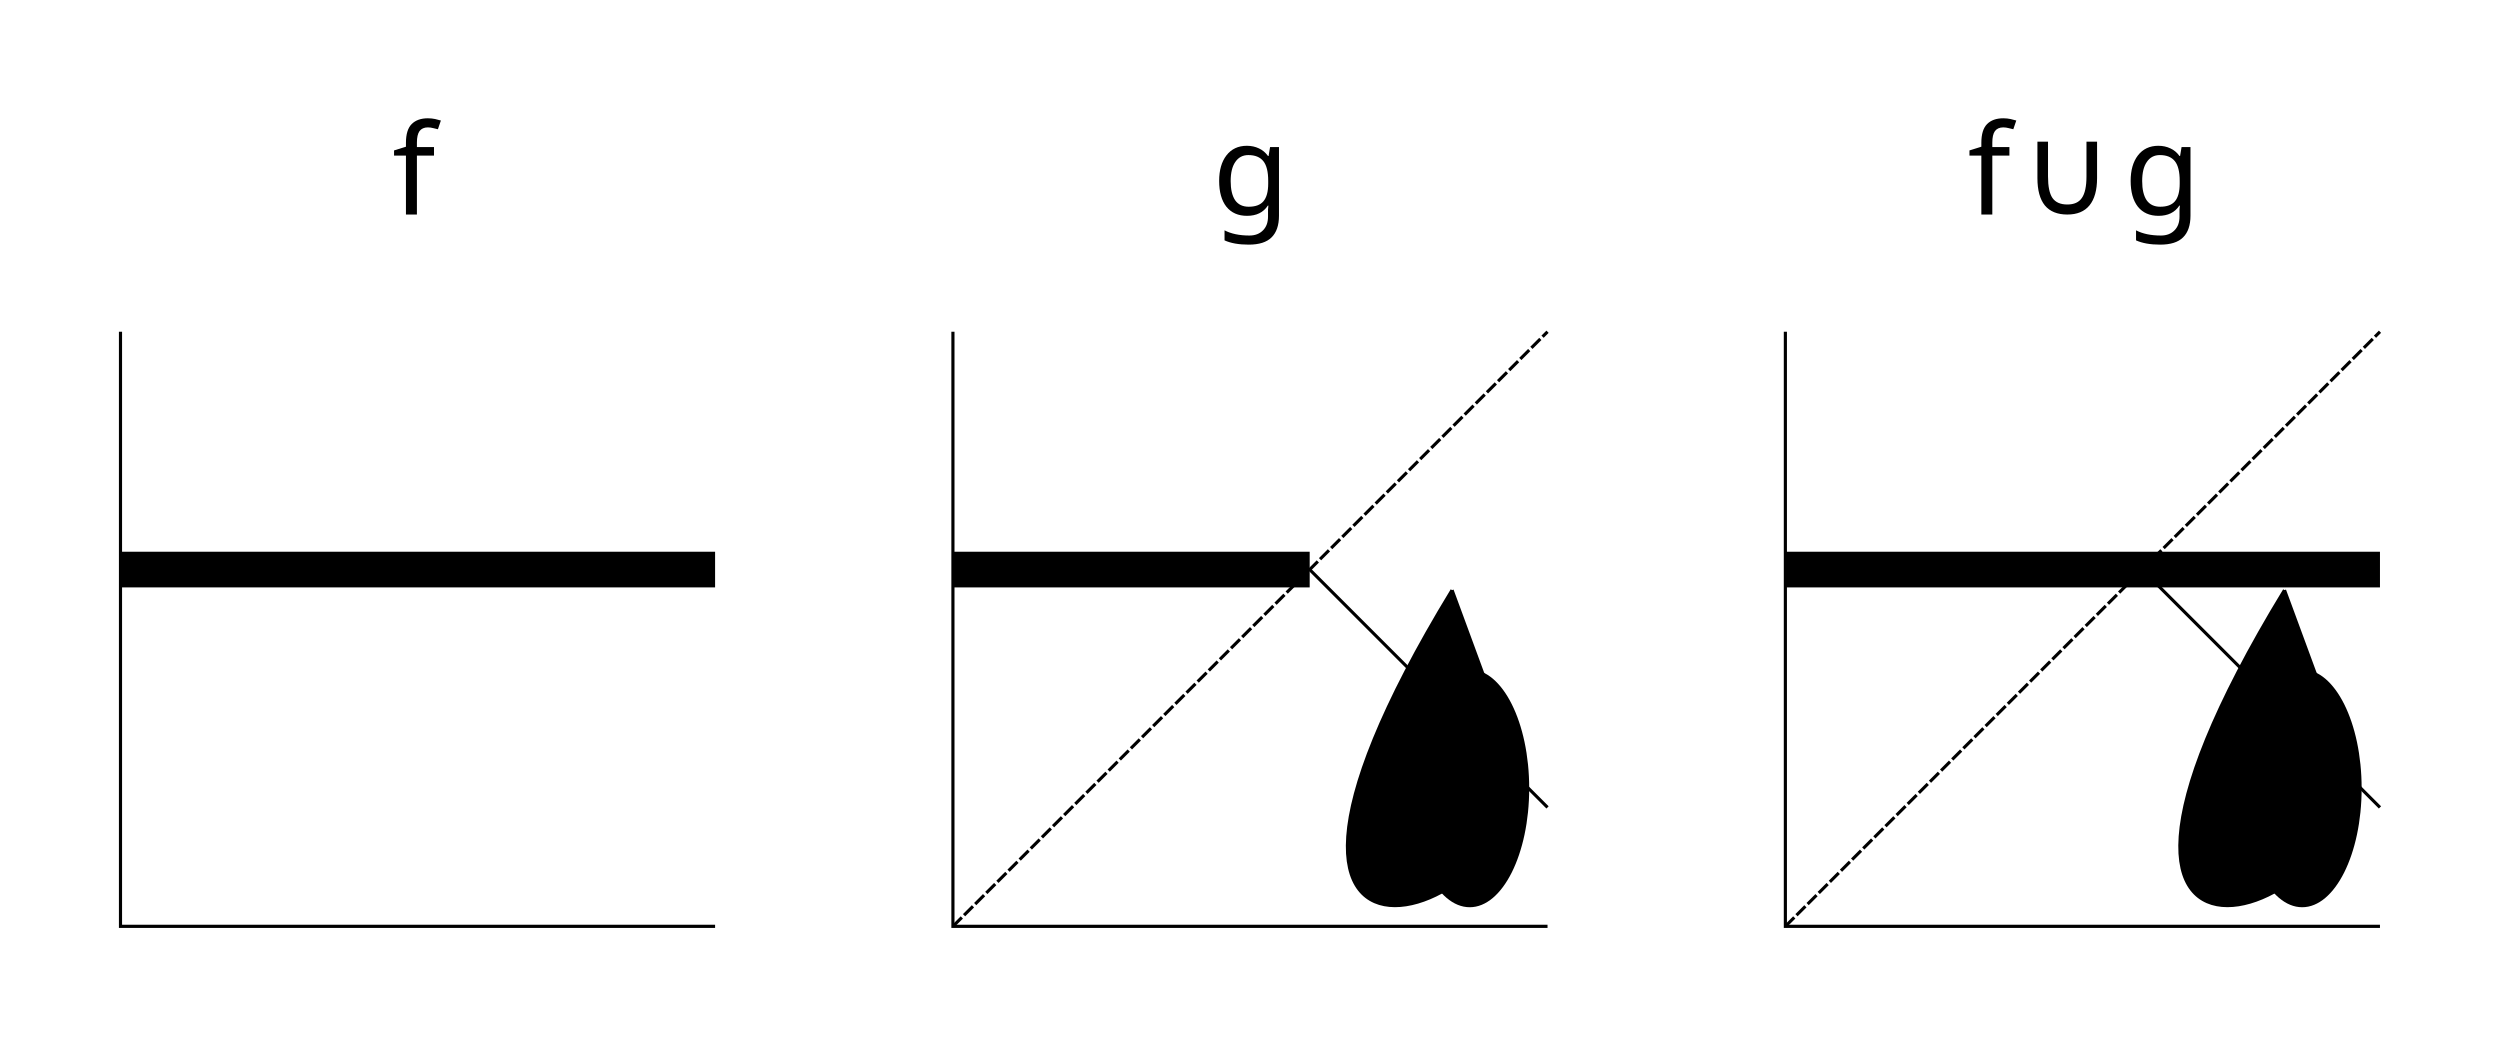
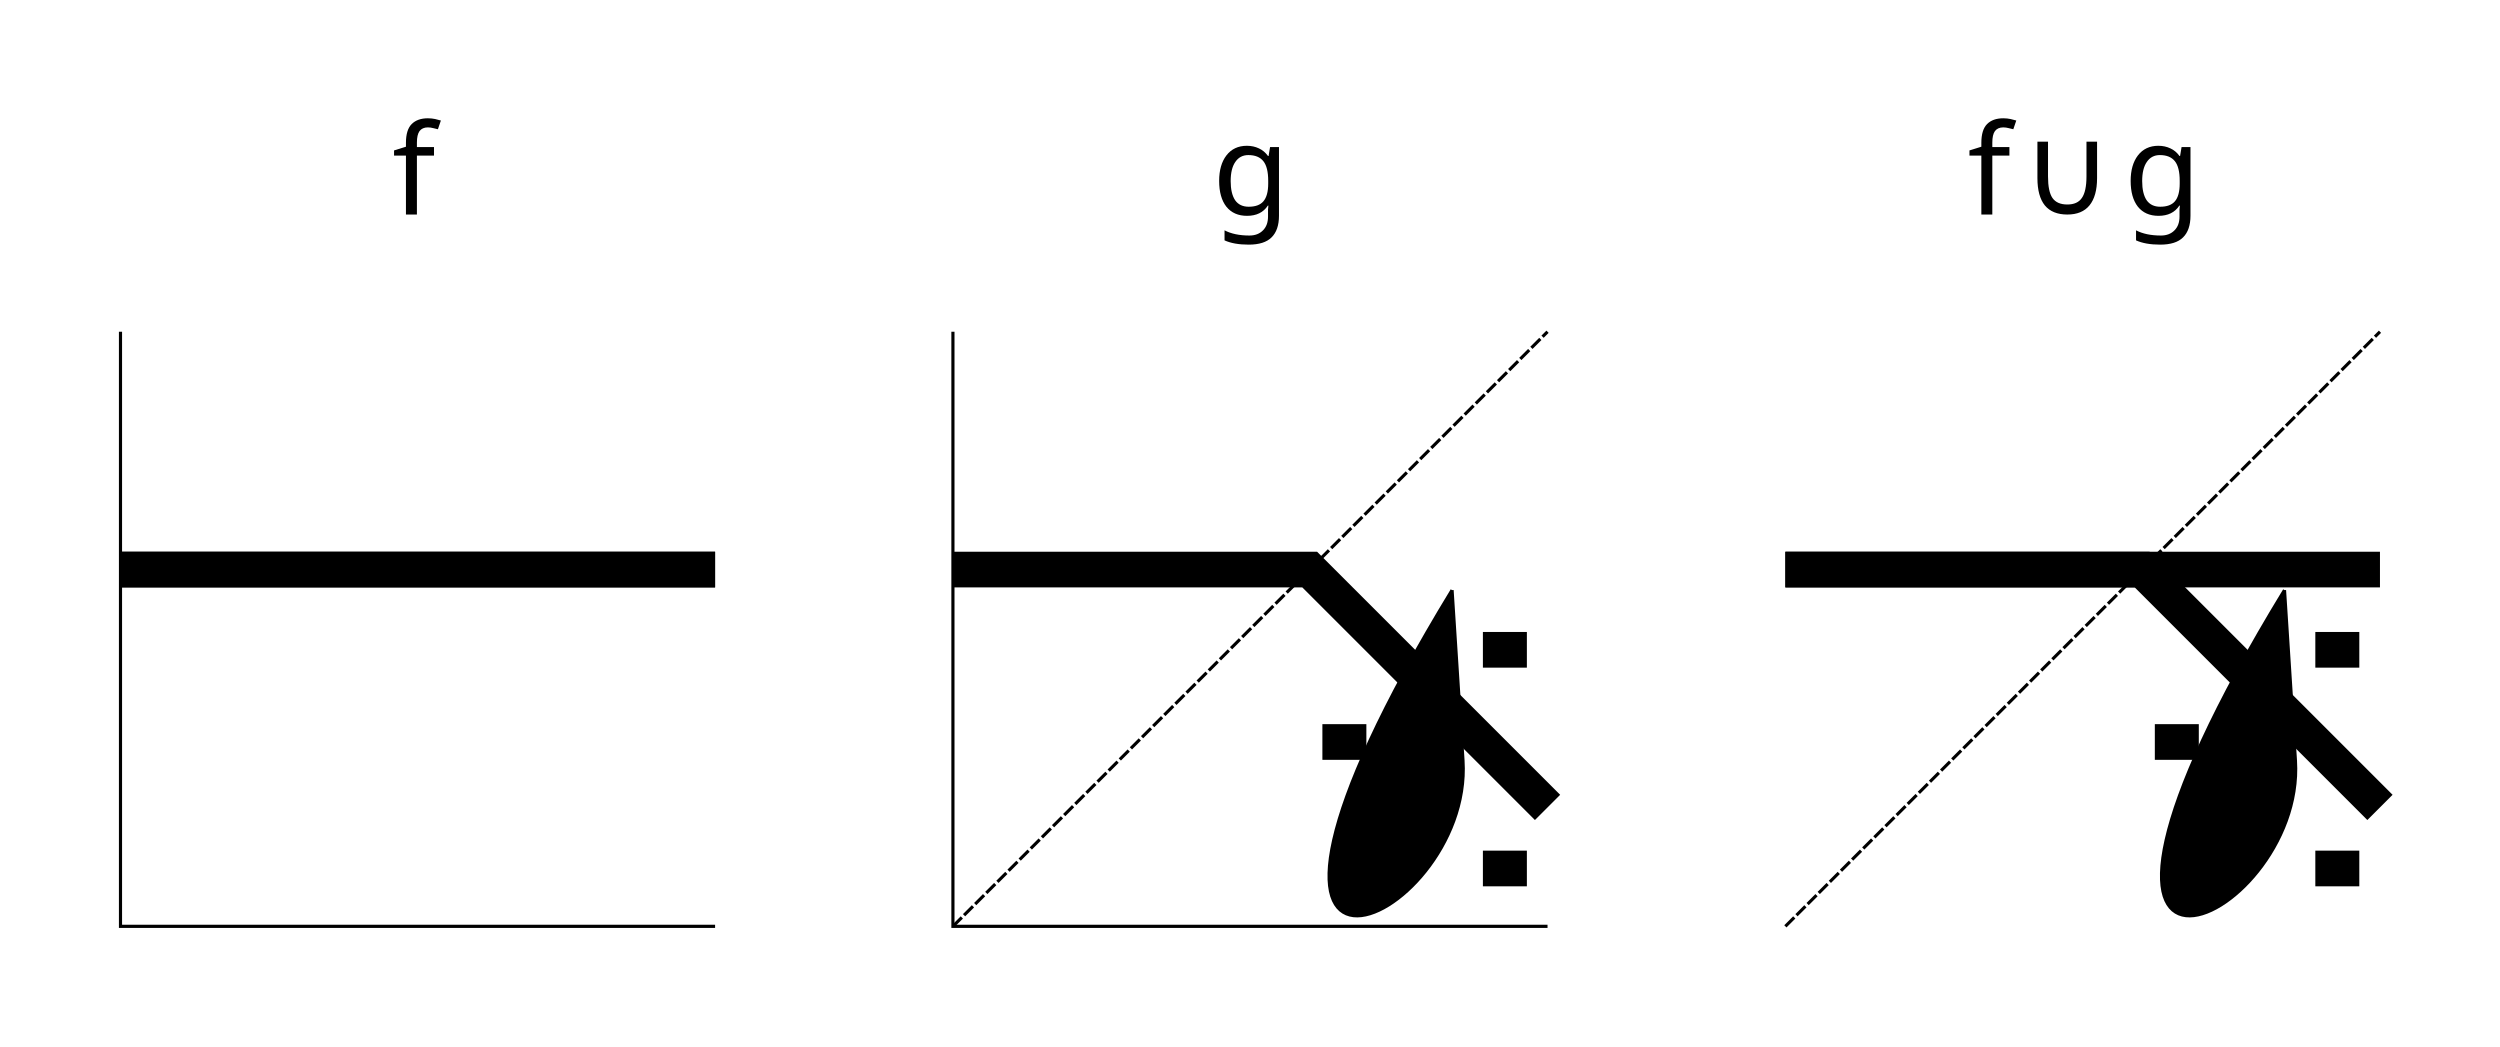
- <svg xmlns="http://www.w3.org/2000/svg" id="svg8" version="1.1" viewBox="0 0 210.226 88.028" height="88.028mm" width="210.226mm">
+ <svg xmlns="http://www.w3.org/2000/svg" width="210.226mm" height="88.028mm" viewBox="0 0 210.226 88.028" version="1.1" id="svg8">
  <defs id="defs2" />
-   <g id="layer1" transform="translate(0.1322915,-72.10421)">
-     <path id="path835" d="m 10,100 c 0,50 0,50 0,50 h 50" style="fill:none;stroke:#000000;stroke-width:0.265px;stroke-linecap:butt;stroke-linejoin:miter;stroke-opacity:1" />
-     <path id="path837" d="m 10,120 c 50,0 50,0 50,0" style="fill:none;stroke:#000000;stroke-width:3;stroke-linecap:butt;stroke-linejoin:miter;stroke-miterlimit:4;stroke-dasharray:none;stroke-opacity:1" />
-     <text id="text881" y="70.385" x="71.818" style="font-size:10.583px;line-height:1.25;font-family:algebra;-inkscape-font-specification:algebra;stroke-width:0.265" xml:space="preserve">
-       <tspan style="stroke-width:0.265" y="70.385" x="71.818" id="tspan879" />
+   <g transform="translate(0.1322915,-72.10421)" id="layer1">
+     <path style="fill:none;stroke:#000000;stroke-width:0.265px;stroke-linecap:butt;stroke-linejoin:miter;stroke-opacity:1" d="m 10,100 c 0,50 0,50 0,50 h 50" id="path835" />
+     <path style="fill:none;stroke:#000000;stroke-width:3;stroke-linecap:butt;stroke-linejoin:miter;stroke-miterlimit:4;stroke-dasharray:none;stroke-opacity:1" d="m 10,120 c 50,0 50,0 50,0" id="path837" />
+     <text xml:space="preserve" style="font-size:10.583px;line-height:1.25;font-family:algebra;-inkscape-font-specification:algebra;stroke-width:0.265" x="71.818" y="70.385" id="text881">
+       <tspan id="tspan879" x="71.818" y="70.385" style="stroke-width:0.265" />
    </text>
-     <text id="text885" y="68.81" x="98.96" style="font-size:10.583px;line-height:1.25;font-family:algebra;-inkscape-font-specification:algebra;stroke-width:0.265" xml:space="preserve">
-       <tspan style="stroke-width:0.265" y="68.81" x="98.96" id="tspan883" />
+     <text xml:space="preserve" style="font-size:10.583px;line-height:1.25;font-family:algebra;-inkscape-font-specification:algebra;stroke-width:0.265" x="98.96" y="68.81" id="text885">
+       <tspan id="tspan883" x="98.96" y="68.81" style="stroke-width:0.265" />
    </text>
-     <text id="text889" y="90.145" x="165.325" style="font-size:10.583px;line-height:1.25;font-family:algebra;-inkscape-font-specification:algebra;letter-spacing:0.873px;word-spacing:0.013px;stroke-width:0.265" xml:space="preserve">
-       <tspan style="stroke-width:0.265" y="90.145" x="165.325" id="tspan887">f∪g</tspan>
+     <text xml:space="preserve" style="font-size:10.583px;line-height:1.25;font-family:algebra;-inkscape-font-specification:algebra;letter-spacing:0.873px;word-spacing:0.013px;stroke-width:0.265" x="165.325" y="90.145" id="text889">
+       <tspan id="tspan887" x="165.325" y="90.145" style="stroke-width:0.265">f∪g</tspan>
    </text>
-     <text id="text893" y="90.145" x="32.849" style="font-size:10.583px;line-height:1.25;font-family:algebra;-inkscape-font-specification:algebra;stroke-width:0.265" xml:space="preserve">
-       <tspan style="stroke-width:0.265" y="90.145" x="32.849" id="tspan891">f</tspan>
+     <text xml:space="preserve" style="font-size:10.583px;line-height:1.25;font-family:algebra;-inkscape-font-specification:algebra;stroke-width:0.265" x="32.849" y="90.145" id="text893">
+       <tspan id="tspan891" x="32.849" y="90.145" style="stroke-width:0.265">f</tspan>
    </text>
-     <text id="text897" y="90.145" x="101.81" style="font-size:10.583px;line-height:1.25;font-family:algebra;-inkscape-font-specification:algebra;stroke-width:0.265" xml:space="preserve">
-       <tspan style="stroke-width:0.265" y="90.145" x="101.81" id="tspan895">g</tspan>
+     <text xml:space="preserve" style="font-size:10.583px;line-height:1.25;font-family:algebra;-inkscape-font-specification:algebra;stroke-width:0.265" x="101.81" y="90.145" id="text897">
+       <tspan id="tspan895" x="101.81" y="90.145" style="stroke-width:0.265">g</tspan>
    </text>
-     <g id="g883">
-       <path style="fill:none;stroke:#000000;stroke-width:0.265px;stroke-linecap:butt;stroke-linejoin:miter;stroke-opacity:1" d="m 80,100 c 0,50 0,50 0,50 h 50" id="path927" />
-       <path id="path933" d="m 110,120 20,20" style="fill:none;stroke:#000000;stroke-width:0.265px;stroke-linecap:butt;stroke-linejoin:miter;stroke-opacity:1" />
-       <path id="path935" d="m 121.973,121.727 c -24.225,39.759 9.78,26.562 4.886,13.271 l -4.886,-13.271" style="fill:#000000;fill-opacity:1;stroke:#000000;stroke-width:0.265px;stroke-linecap:butt;stroke-linejoin:miter;stroke-opacity:1" />
-       <ellipse ry="10" rx="5" cy="138.394" cx="123.459" id="ellipse937" style="stroke:#808080;stroke-width:0;stroke-linejoin:round;stroke-miterlimit:4;stroke-dasharray:none;stroke-dashoffset:0" />
-       <path style="fill:none;stroke:#000000;stroke-width:0.265;stroke-linecap:butt;stroke-linejoin:miter;stroke-opacity:1;stroke-miterlimit:4;stroke-dasharray:1.058,0.265;stroke-dashoffset:0" d="M 80,150 C 130,100 130,100 130,100" id="path858" />
-       <path id="path866" d="m 80,120 30,0" style="fill:none;stroke:#000000;stroke-width:3;stroke-linecap:butt;stroke-linejoin:miter;stroke-miterlimit:4;stroke-dasharray:none;stroke-opacity:1" />
-     </g>
-     <path style="fill:none;stroke:#000000;stroke-width:0.265px;stroke-linecap:butt;stroke-linejoin:miter;stroke-opacity:1" d="m 150,100 c 0,50 0,50 0,50 h 50" id="path885" />
-     <path id="path887" d="m 180,120 20,20" style="fill:none;stroke:#000000;stroke-width:0.265px;stroke-linecap:butt;stroke-linejoin:miter;stroke-opacity:1" />
-     <path id="path889" d="m 191.973,121.727 c -24.225,39.759 9.78,26.562 4.886,13.271 l -4.886,-13.271" style="fill:#000000;fill-opacity:1;stroke:#000000;stroke-width:0.265px;stroke-linecap:butt;stroke-linejoin:miter;stroke-opacity:1" />
-     <ellipse ry="10" rx="5" cy="138.394" cx="193.459" id="ellipse891" style="stroke:#808080;stroke-width:0;stroke-linejoin:round;stroke-miterlimit:4;stroke-dasharray:none;stroke-dashoffset:0" />
-     <path style="fill:none;stroke:#000000;stroke-width:0.265;stroke-linecap:butt;stroke-linejoin:miter;stroke-miterlimit:4;stroke-dasharray:1.058, 0.265;stroke-dashoffset:0;stroke-opacity:1" d="M 150,150 C 200,100 200,100 200,100" id="path893" />
-     <path id="path895" d="m 150,120 50,0" style="fill:none;stroke:#000000;stroke-width:3;stroke-linecap:butt;stroke-linejoin:miter;stroke-miterlimit:4;stroke-dasharray:none;stroke-opacity:1" />
+     <path style="fill:none;stroke:#000000;stroke-width:0.265px;stroke-linecap:butt;stroke-linejoin:miter;stroke-opacity:1" d="m 80,100 c 0,50 0,50 0,50 h 50" id="path927" />
+     <path id="path935" d="m 121.973,121.727 c -24.225,39.759 1.823,28.463 0.918,14.329 l -0.918,-14.329" style="fill:#000000;fill-opacity:1;stroke:#000000;stroke-width:0.265px;stroke-linecap:butt;stroke-linejoin:miter;stroke-opacity:1" />
+     <path style="fill:none;stroke:#000000;stroke-width:0.265;stroke-linecap:butt;stroke-linejoin:miter;stroke-miterlimit:4;stroke-dasharray:1.058, 0.265;stroke-dashoffset:0;stroke-opacity:1" d="M 80,150 C 130,100 130,100 130,100" id="path858" />
+     <path id="path866" d="m 80,120 30,0 20,20" style="fill:none;stroke:#000000;stroke-width:3;stroke-linecap:butt;stroke-linejoin:miter;stroke-miterlimit:4;stroke-dasharray:none;stroke-opacity:1" />
+     <path id="path872" d="m 124.565,145.135 3.698,0" style="fill:none;stroke:#000000;stroke-width:3;stroke-linecap:butt;stroke-linejoin:miter;stroke-miterlimit:4;stroke-dasharray:none;stroke-opacity:1" />
+     <path style="fill:none;stroke:#000000;stroke-width:3;stroke-linecap:butt;stroke-linejoin:miter;stroke-miterlimit:4;stroke-dasharray:none;stroke-opacity:1" d="m 111.068,134.499 h 3.698" id="path874" />
+     <path id="path876" d="m 124.565,126.747 h 3.698" style="fill:none;stroke:#000000;stroke-width:3;stroke-linecap:butt;stroke-linejoin:miter;stroke-miterlimit:4;stroke-dasharray:none;stroke-opacity:1" />
+     <path style="fill:#000000;fill-opacity:1;stroke:#000000;stroke-width:0.265px;stroke-linecap:butt;stroke-linejoin:miter;stroke-opacity:1" d="m 191.973,121.727 c -24.225,39.759 1.823,28.463 0.918,14.329 l -0.918,-14.329" id="path880" />
+     <path id="path882" d="M 150,150 C 200,100 200,100 200,100" style="fill:none;stroke:#000000;stroke-width:0.265;stroke-linecap:butt;stroke-linejoin:miter;stroke-miterlimit:4;stroke-dasharray:1.058, 0.265;stroke-dashoffset:0;stroke-opacity:1" />
+     <path style="fill:none;stroke:#000000;stroke-width:3;stroke-linecap:butt;stroke-linejoin:miter;stroke-miterlimit:4;stroke-dasharray:none;stroke-opacity:1" d="M 150,120 H 180 l 20,20" id="path884" />
+     <path style="fill:none;stroke:#000000;stroke-width:3;stroke-linecap:butt;stroke-linejoin:miter;stroke-miterlimit:4;stroke-dasharray:none;stroke-opacity:1" d="m 194.565,145.135 h 3.698" id="path886" />
+     <path id="path888" d="m 181.068,134.499 h 3.698" style="fill:none;stroke:#000000;stroke-width:3;stroke-linecap:butt;stroke-linejoin:miter;stroke-miterlimit:4;stroke-dasharray:none;stroke-opacity:1" />
+     <path style="fill:none;stroke:#000000;stroke-width:3;stroke-linecap:butt;stroke-linejoin:miter;stroke-miterlimit:4;stroke-dasharray:none;stroke-opacity:1" d="m 194.565,126.747 h 3.698" id="path890" />
+     <path id="path892" d="m 10,120 c 50,0 50,0 50,0" style="fill:none;stroke:#000000;stroke-width:3;stroke-linecap:butt;stroke-linejoin:miter;stroke-miterlimit:4;stroke-dasharray:none;stroke-opacity:1" />
+     <path style="fill:none;stroke:#000000;stroke-width:3;stroke-linecap:butt;stroke-linejoin:miter;stroke-miterlimit:4;stroke-dasharray:none;stroke-opacity:1" d="m 150,120 c 50,0 50,0 50,0" id="path894" />
  </g>
</svg>
